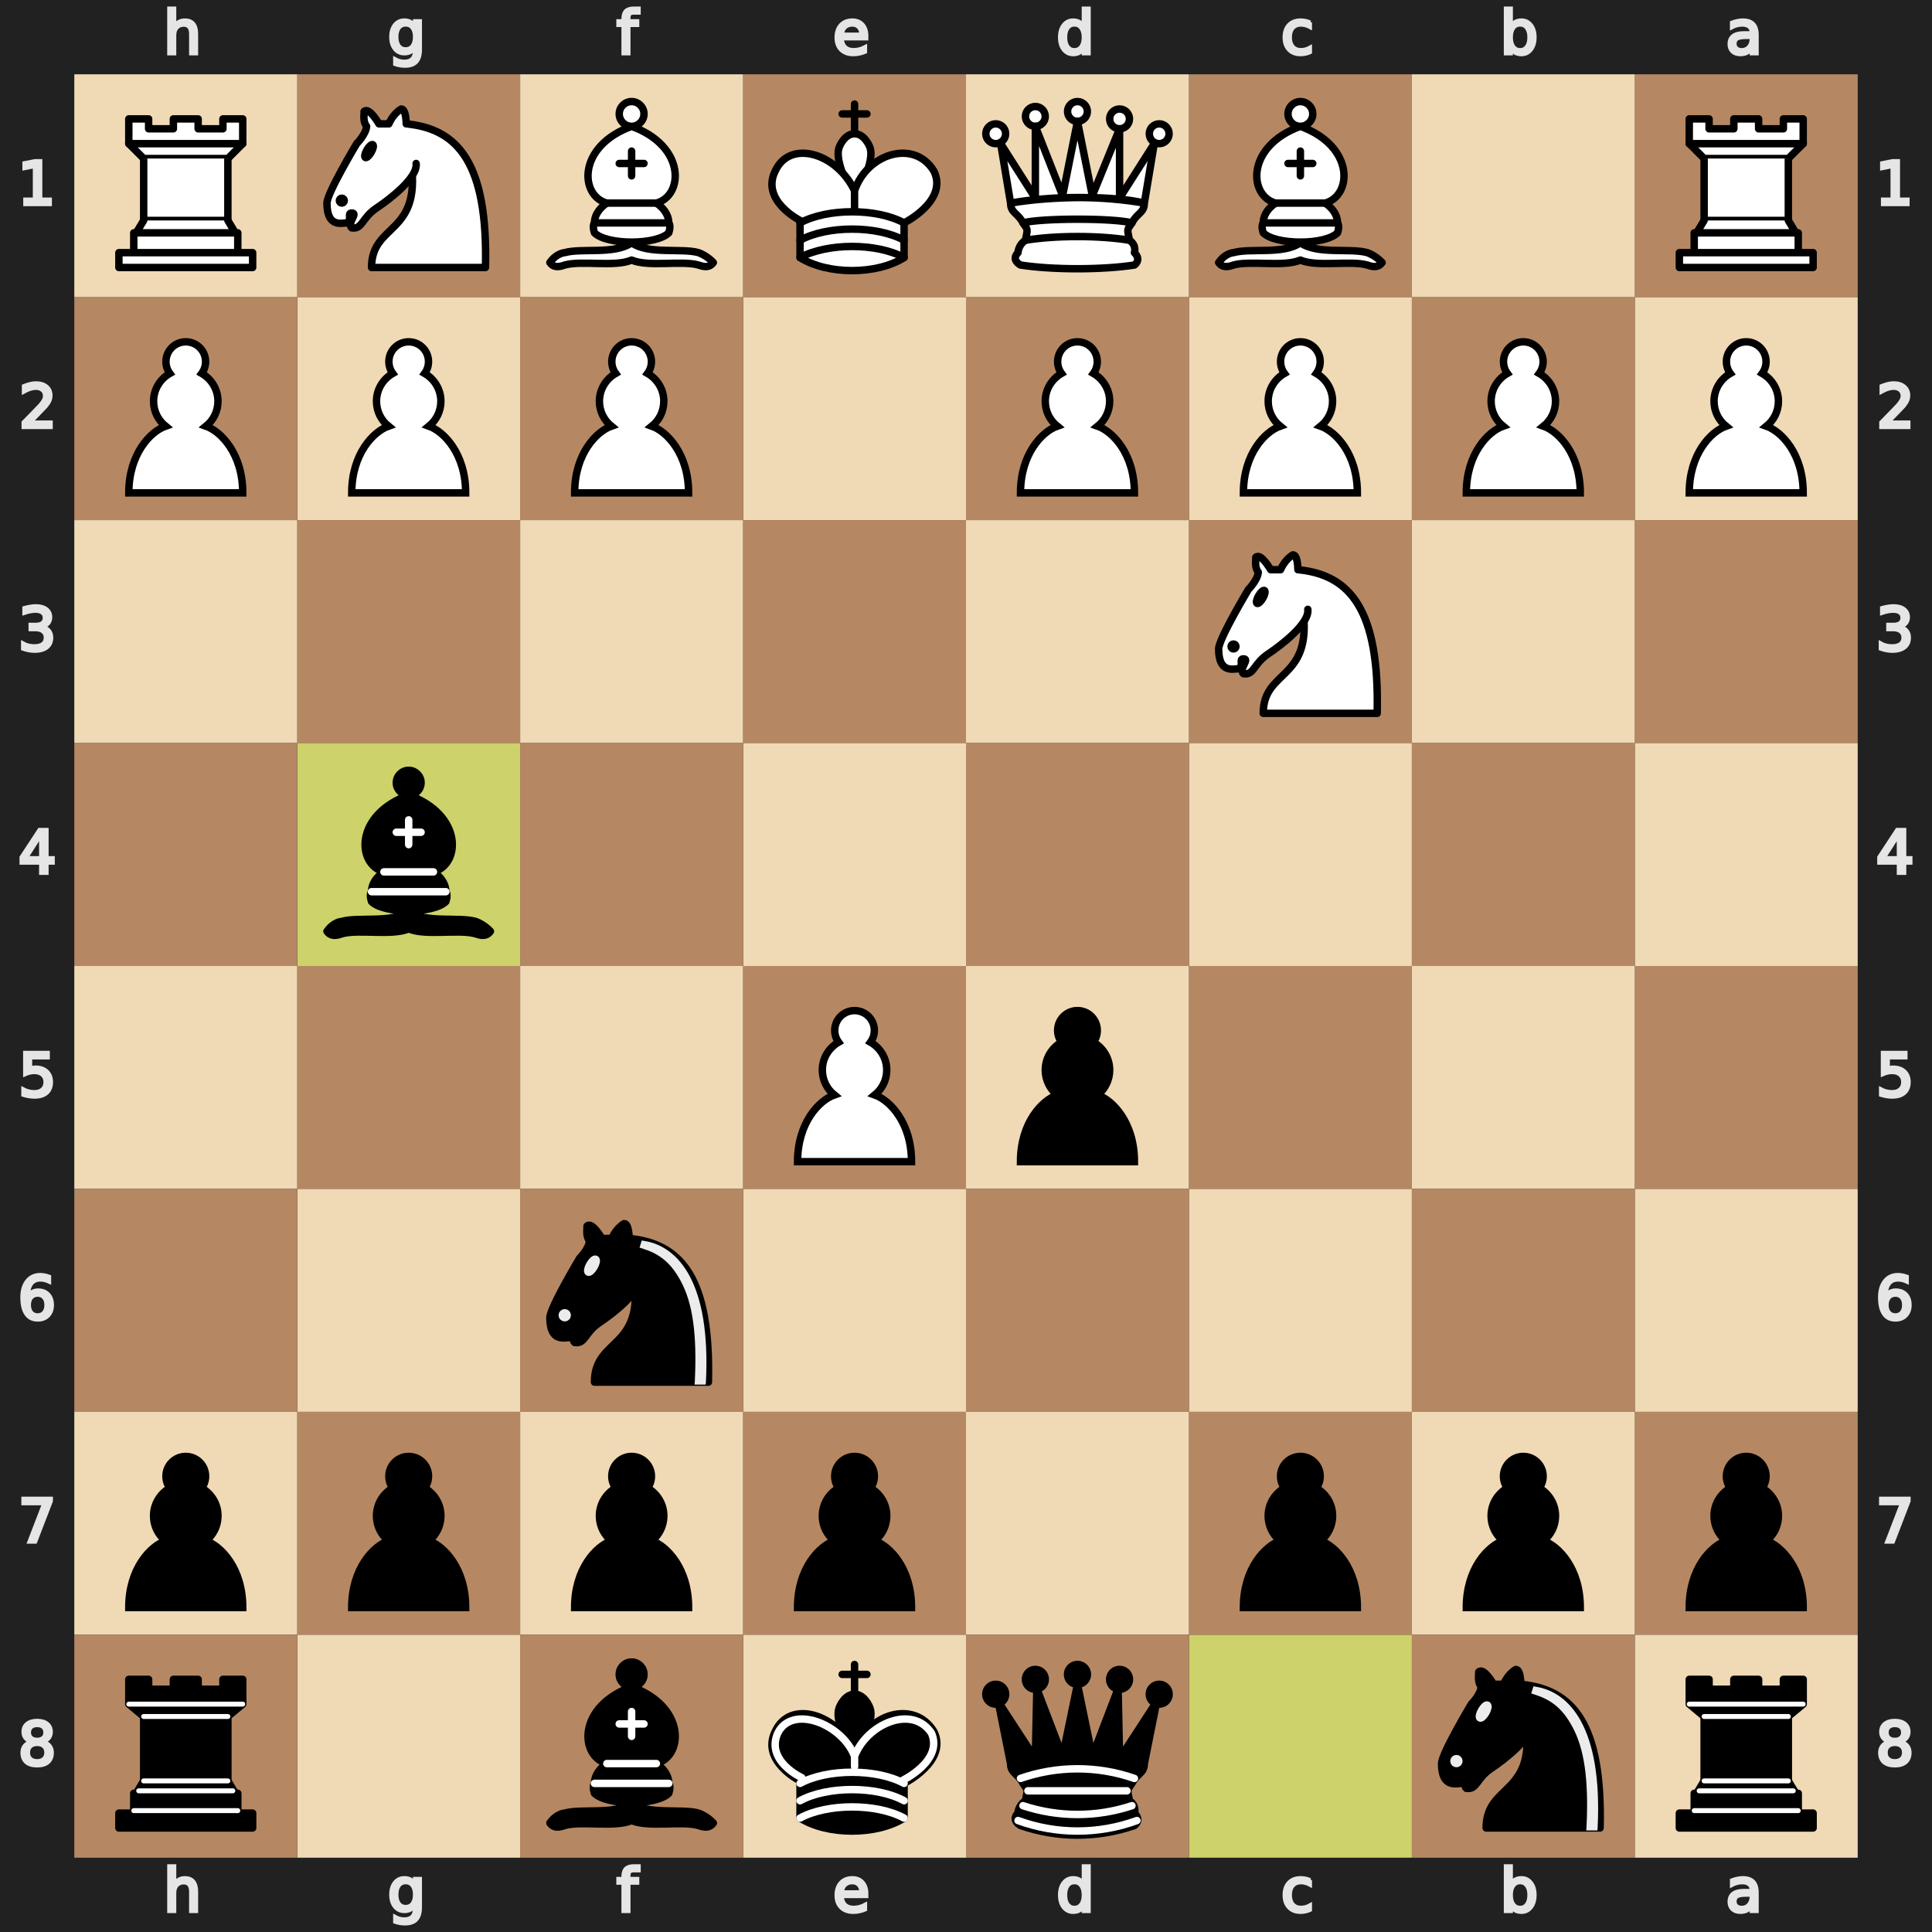
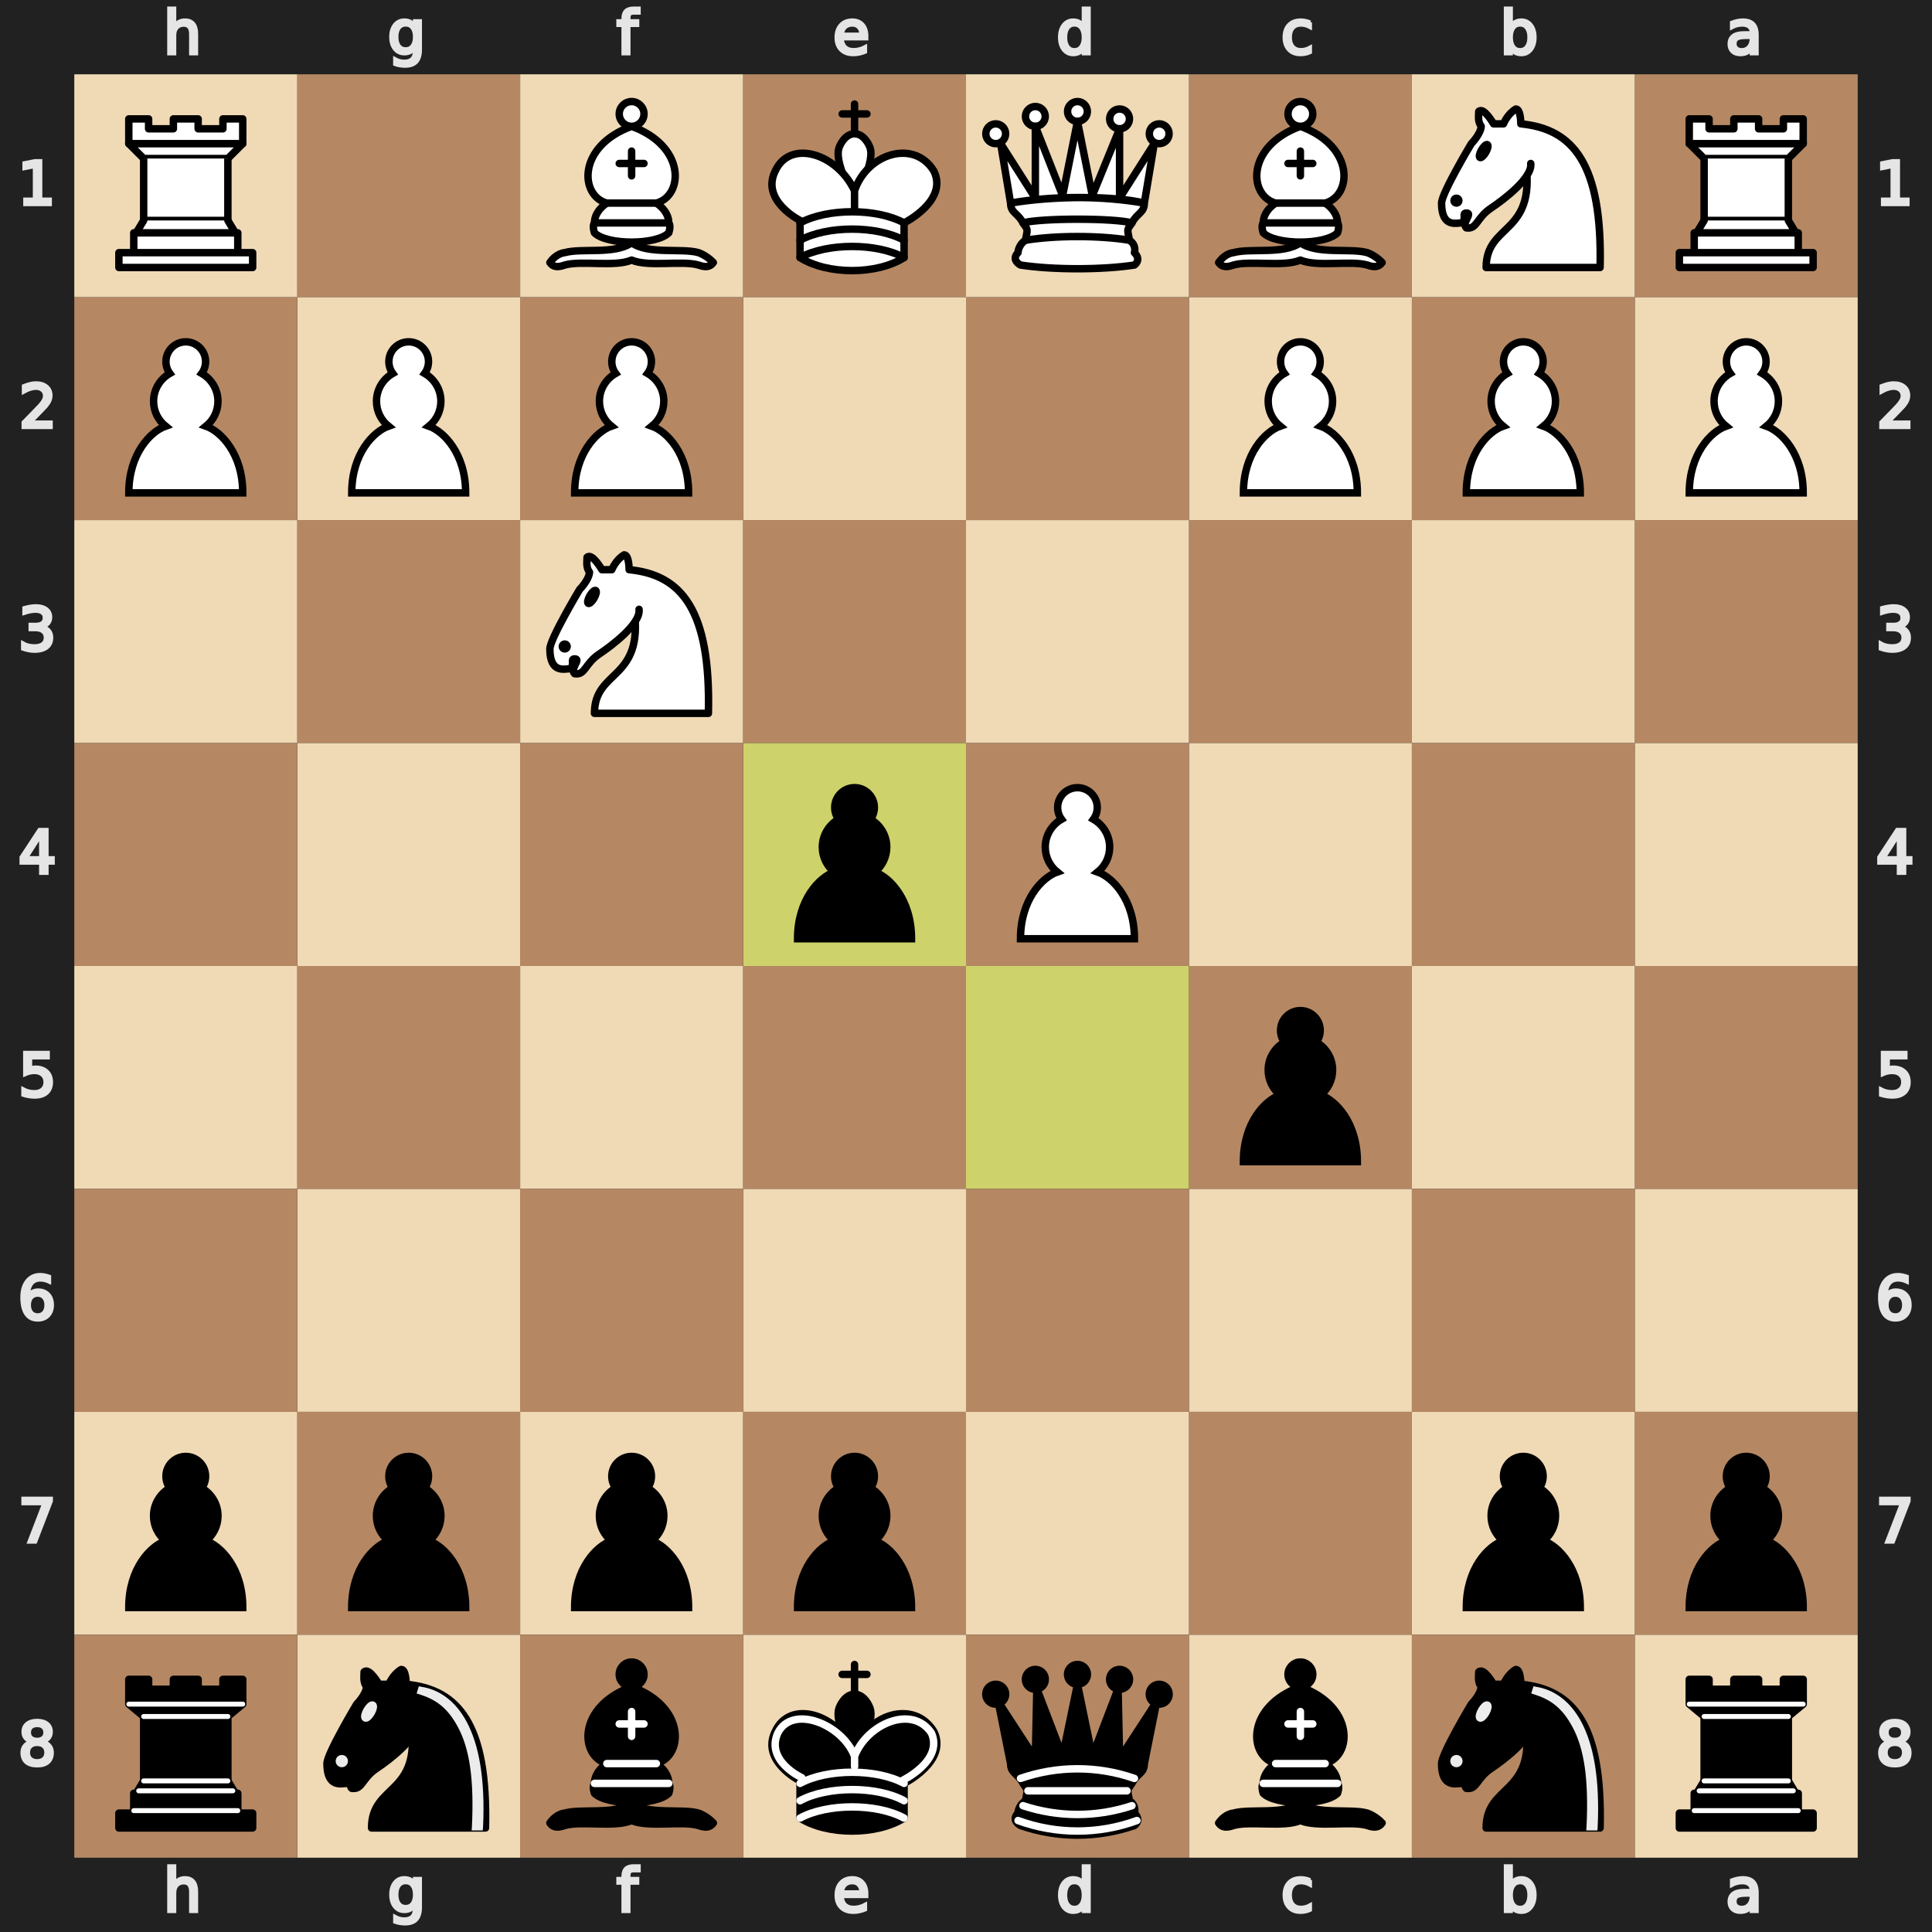
<svg xmlns="http://www.w3.org/2000/svg" xmlns:xlink="http://www.w3.org/1999/xlink" version="1.2" baseProfile="tiny" viewBox="0 0 390 390">
  <defs>
    <g id="white-pawn" class="white pawn">
      <path d="M22.5 9c-2.21 0-4 1.79-4 4 0 .89.29 1.71.78 2.38C17.33 16.5 16 18.59 16 21c0 2.03.94 3.84 2.41 5.03-3 1.06-7.41 5.55-7.41 13.47h23c0-7.92-4.41-12.41-7.41-13.47 1.47-1.19 2.41-3 2.41-5.03 0-2.41-1.33-4.5-3.28-5.62.49-.67.78-1.49.78-2.38 0-2.21-1.79-4-4-4z" fill="#fff" stroke="#000" stroke-width="1.5" stroke-linecap="round" />
    </g>
    <g id="white-knight" class="white knight" fill="none" fill-rule="evenodd" stroke="#000" stroke-width="1.5" stroke-linecap="round" stroke-linejoin="round">
      <path d="M 22,10 C 32.5,11 38.5,18 38,39 L 15,39 C 15,30 25,32.5 23,18" style="fill:#ffffff; stroke:#000000;" />
      <path d="M 24,18 C 24.38,20.91 18.45,25.37 16,27 C 13,29 13.18,31.34 11,31 C 9.958,30.06 12.41,27.96 11,28 C 10,28 11.19,29.23 10,30 C 9,30 5.997,31 6,26 C 6,24 12,14 12,14 C 12,14 13.89,12.1 14,10.5 C 13.27,9.506 13.5,8.5 13.5,7.5 C 14.5,6.5 16.5,10 16.5,10 L 18.5,10 C 18.5,10 19.28,8.008 21,7 C 22,7 22,10 22,10" style="fill:#ffffff; stroke:#000000;" />
      <path d="M 9.5 25.5 A 0.5 0.5 0 1 1 8.5,25.5 A 0.5 0.5 0 1 1 9.5 25.5 z" style="fill:#000000; stroke:#000000;" />
      <path d="M 15 15.5 A 0.5 1.5 0 1 1 14,15.5 A 0.5 1.5 0 1 1 15 15.5 z" transform="matrix(0.866,0.5,-0.5,0.866,9.693,-5.173)" style="fill:#000000; stroke:#000000;" />
    </g>
    <g id="white-bishop" class="white bishop" fill="none" fill-rule="evenodd" stroke="#000" stroke-width="1.5" stroke-linecap="round" stroke-linejoin="round">
      <g fill="#fff" stroke-linecap="butt">
        <path d="M9 36c3.39-.97 10.11.43 13.5-2 3.39 2.43 10.11 1.03 13.5 2 0 0 1.65.54 3 2-.68.97-1.65.99-3 .5-3.39-.97-10.11.46-13.5-1-3.39 1.46-10.11.03-13.5 1-1.354.49-2.323.47-3-.5 1.354-1.94 3-2 3-2zM15 32c2.5 2.5 12.5 2.5 15 0 .5-1.5 0-2 0-2 0-2.5-2.5-4-2.5-4 5.5-1.5 6-11.5-5-15.5-11 4-10.5 14-5 15.5 0 0-2.5 1.5-2.5 4 0 0-.5.5 0 2zM25 8a2.5 2.5 0 1 1-5 0 2.5 2.5 0 1 1 5 0z" />
      </g>
      <path d="M17.5 26h10M15 30h15m-7.5-14.5v5M20 18h5" stroke-linejoin="miter" />
    </g>
    <g id="white-rook" class="white rook" fill="#fff" fill-rule="evenodd" stroke="#000" stroke-width="1.5" stroke-linecap="round" stroke-linejoin="round">
      <path d="M9 39h27v-3H9v3zM12 36v-4h21v4H12zM11 14V9h4v2h5V9h5v2h5V9h4v5" stroke-linecap="butt" />
      <path d="M34 14l-3 3H14l-3-3" />
      <path d="M31 17v12.5H14V17" stroke-linecap="butt" stroke-linejoin="miter" />
      <path d="M31 29.5l1.5 2.5h-20l1.5-2.5" />
      <path d="M11 14h23" fill="none" stroke-linejoin="miter" />
    </g>
    <g id="white-queen" class="white queen" fill="#fff" fill-rule="evenodd" stroke="#000" stroke-width="1.5" stroke-linecap="round" stroke-linejoin="round">
      <path d="M8 12a2 2 0 1 1-4 0 2 2 0 1 1 4 0zM24.5 7.5a2 2 0 1 1-4 0 2 2 0 1 1 4 0zM41 12a2 2 0 1 1-4 0 2 2 0 1 1 4 0zM16 8.5a2 2 0 1 1-4 0 2 2 0 1 1 4 0zM33 9a2 2 0 1 1-4 0 2 2 0 1 1 4 0z" />
      <path d="M9 26c8.5-1.5 21-1.5 27 0l2-12-7 11V11l-5.5 13.5-3-15-3 15-5.5-14V25L7 14l2 12zM9 26c0 2 1.5 2 2.5 4 1 1.5 1 1 .5 3.5-1.5 1-1.5 2.5-1.5 2.5-1.5 1.5.5 2.5.5 2.5 6.5 1 16.5 1 23 0 0 0 1.5-1 0-2.5 0 0 .5-1.5-1-2.5-.5-2.5-.5-2 .5-3.5 1-2 2.5-2 2.5-4-8.5-1.5-18.5-1.5-27 0z" stroke-linecap="butt" />
      <path d="M11.5 30c3.5-1 18.5-1 22 0M12 33.5c6-1 15-1 21 0" fill="none" />
    </g>
    <g id="white-king" class="white king" fill="none" fill-rule="evenodd" stroke="#000" stroke-width="1.5" stroke-linecap="round" stroke-linejoin="round">
      <path d="M22.5 11.63V6M20 8h5" stroke-linejoin="miter" />
      <path d="M22.5 25s4.5-7.5 3-10.5c0 0-1-2.5-3-2.5s-3 2.5-3 2.5c-1.5 3 3 10.5 3 10.5" fill="#fff" stroke-linecap="butt" stroke-linejoin="miter" />
      <path d="M11.5 37c5.5 3.5 15.5 3.5 21 0v-7s9-4.5 6-10.5c-4-6.5-13.5-3.5-16 4V27v-3.5c-3.5-7.5-13-10.5-16-4-3 6 5 10 5 10V37z" fill="#fff" />
      <path d="M11.5 30c5.5-3 15.5-3 21 0m-21 3.5c5.5-3 15.5-3 21 0m-21 3.5c5.5-3 15.5-3 21 0" />
    </g>
    <g id="black-pawn" class="black pawn">
      <path d="M22.5 9c-2.21 0-4 1.79-4 4 0 .89.29 1.71.78 2.38C17.33 16.5 16 18.59 16 21c0 2.03.94 3.84 2.41 5.03-3 1.06-7.41 5.55-7.41 13.47h23c0-7.92-4.41-12.41-7.41-13.47 1.47-1.19 2.41-3 2.41-5.03 0-2.41-1.33-4.5-3.28-5.62.49-.67.78-1.49.78-2.38 0-2.21-1.79-4-4-4z" fill="#000" stroke="#000" stroke-width="1.5" stroke-linecap="round" />
    </g>
    <g id="black-knight" class="black knight" fill="none" fill-rule="evenodd" stroke="#000" stroke-width="1.5" stroke-linecap="round" stroke-linejoin="round">
      <path d="M 22,10 C 32.5,11 38.5,18 38,39 L 15,39 C 15,30 25,32.5 23,18" style="fill:#000000; stroke:#000000;" />
      <path d="M 24,18 C 24.38,20.91 18.45,25.37 16,27 C 13,29 13.18,31.34 11,31 C 9.958,30.06 12.41,27.96 11,28 C 10,28 11.19,29.23 10,30 C 9,30 5.997,31 6,26 C 6,24 12,14 12,14 C 12,14 13.89,12.1 14,10.5 C 13.27,9.506 13.5,8.5 13.5,7.5 C 14.5,6.5 16.5,10 16.5,10 L 18.5,10 C 18.5,10 19.28,8.008 21,7 C 22,7 22,10 22,10" style="fill:#000000; stroke:#000000;" />
      <path d="M 9.5 25.5 A 0.5 0.5 0 1 1 8.5,25.5 A 0.5 0.5 0 1 1 9.5 25.5 z" style="fill:#ececec; stroke:#ececec;" />
      <path d="M 15 15.5 A 0.5 1.5 0 1 1 14,15.5 A 0.5 1.5 0 1 1 15 15.5 z" transform="matrix(0.866,0.5,-0.5,0.866,9.693,-5.173)" style="fill:#ececec; stroke:#ececec;" />
      <path d="M 24.55,10.4 L 24.1,11.85 L 24.6,12 C 27.75,13 30.25,14.49 32.5,18.75 C 34.75,23.01 35.75,29.06 35.25,39 L 35.2,39.5 L 37.45,39.5 L 37.5,39 C 38,28.94 36.62,22.15 34.25,17.66 C 31.88,13.17 28.46,11.02 25.06,10.5 L 24.55,10.4 z " style="fill:#ececec; stroke:none;" />
    </g>
    <g id="black-bishop" class="black bishop" fill="none" fill-rule="evenodd" stroke="#000" stroke-width="1.5" stroke-linecap="round" stroke-linejoin="round">
      <path d="M9 36c3.39-.97 10.11.43 13.5-2 3.39 2.43 10.11 1.03 13.5 2 0 0 1.65.54 3 2-.68.97-1.65.99-3 .5-3.39-.97-10.11.46-13.5-1-3.39 1.46-10.11.03-13.5 1-1.354.49-2.323.47-3-.5 1.354-1.94 3-2 3-2zm6-4c2.5 2.5 12.5 2.5 15 0 .5-1.5 0-2 0-2 0-2.5-2.5-4-2.5-4 5.5-1.5 6-11.5-5-15.5-11 4-10.5 14-5 15.5 0 0-2.5 1.5-2.5 4 0 0-.5.5 0 2zM25 8a2.5 2.5 0 1 1-5 0 2.5 2.5 0 1 1 5 0z" fill="#000" stroke-linecap="butt" />
      <path d="M17.5 26h10M15 30h15m-7.5-14.5v5M20 18h5" stroke="#fff" stroke-linejoin="miter" />
    </g>
    <g id="black-rook" class="black rook" fill="#000" fill-rule="evenodd" stroke="#000" stroke-width="1.5" stroke-linecap="round" stroke-linejoin="round">
      <path d="M9 39h27v-3H9v3zM12.5 32l1.5-2.5h17l1.5 2.5h-20zM12 36v-4h21v4H12z" stroke-linecap="butt" />
      <path d="M14 29.5v-13h17v13H14z" stroke-linecap="butt" stroke-linejoin="miter" />
      <path d="M14 16.5L11 14h23l-3 2.5H14zM11 14V9h4v2h5V9h5v2h5V9h4v5H11z" stroke-linecap="butt" />
      <path d="M12 35.5h21M13 31.5h19M14 29.5h17M14 16.5h17M11 14h23" fill="none" stroke="#fff" stroke-width="1" stroke-linejoin="miter" />
    </g>
    <g id="black-queen" class="black queen" fill="#000" fill-rule="evenodd" stroke="#000" stroke-width="1.5" stroke-linecap="round" stroke-linejoin="round">
      <g fill="#000" stroke="none">
        <circle cx="6" cy="12" r="2.75" />
        <circle cx="14" cy="9" r="2.75" />
        <circle cx="22.5" cy="8" r="2.75" />
        <circle cx="31" cy="9" r="2.75" />
        <circle cx="39" cy="12" r="2.75" />
      </g>
      <path d="M9 26c8.5-1.5 21-1.5 27 0l2.5-12.5L31 25l-.3-14.1-5.2 13.6-3-14.5-3 14.5-5.2-13.6L14 25 6.5 13.5 9 26zM9 26c0 2 1.5 2 2.5 4 1 1.5 1 1 .5 3.5-1.5 1-1.5 2.5-1.5 2.5-1.5 1.5.5 2.5.5 2.5 6.5 1 16.5 1 23 0 0 0 1.5-1 0-2.5 0 0 .5-1.5-1-2.5-.5-2.5-.5-2 .5-3.5 1-2 2.5-2 2.5-4-8.5-1.5-18.5-1.5-27 0z" stroke-linecap="butt" />
      <path d="M11 38.5a35 35 1 0 0 23 0" fill="none" stroke-linecap="butt" />
      <path d="M11 29a35 35 1 0 1 23 0M12.5 31.5h20M11.5 34.5a35 35 1 0 0 22 0M10.5 37.5a35 35 1 0 0 24 0" fill="none" stroke="#fff" />
    </g>
    <g id="black-king" class="black king" fill="none" fill-rule="evenodd" stroke="#000" stroke-width="1.5" stroke-linecap="round" stroke-linejoin="round">
      <path d="M22.5 11.63V6" stroke-linejoin="miter" />
      <path d="M22.5 25s4.5-7.5 3-10.5c0 0-1-2.5-3-2.5s-3 2.5-3 2.5c-1.5 3 3 10.5 3 10.5" fill="#000" stroke-linecap="butt" stroke-linejoin="miter" />
      <path d="M11.5 37c5.5 3.5 15.5 3.5 21 0v-7s9-4.5 6-10.5c-4-6.5-13.5-3.5-16 4V27v-3.5c-3.5-7.5-13-10.5-16-4-3 6 5 10 5 10V37z" fill="#000" />
      <path d="M20 8h5" stroke-linejoin="miter" />
      <path d="M32 29.5s8.5-4 6.03-9.65C34.15 14 25 18 22.5 24.5l.01 2.1-.01-2.1C20 18 9.906 14 6.997 19.85c-2.497 5.65 4.853 9 4.853 9M11.5 30c5.5-3 15.5-3 21 0m-21 3.5c5.5-3 15.5-3 21 0m-21 3.5c5.5-3 15.5-3 21 0" stroke="#fff" />
    </g>
  </defs>
  <rect x="0" y="0" width="390" height="390" fill="#212121" />
  <g transform="translate(335, 0) scale(0.75, 0.75)" fill="#e5e5e5" stroke="#e5e5e5">
    <path d="M23.328 10.016q-1.742 0-2.414.398-.672.398-.672 1.36 0 .765.5 1.218.508.445 1.375.445 1.196 0 1.914-.843.727-.852.727-2.258v-.32zm2.867-.594v4.992h-1.437v-1.328q-.492.797-1.227 1.18-.734.375-1.797.375-1.343 0-2.14-.75-.79-.758-.79-2.024 0-1.476.985-2.226.992-.75 2.953-.75h2.016V8.75q0-.992-.656-1.531-.649-.547-1.829-.547-.75 0-1.46.18-.711.18-1.368.539V6.062q.79-.304 1.532-.453.742-.156 1.445-.156 1.898 0 2.836.984.937.985.937 2.985z" />
  </g>
  <g transform="translate(335, 375) scale(0.75, 0.75)" fill="#e5e5e5" stroke="#e5e5e5">
    <path d="M23.328 10.016q-1.742 0-2.414.398-.672.398-.672 1.36 0 .765.5 1.218.508.445 1.375.445 1.196 0 1.914-.843.727-.852.727-2.258v-.32zm2.867-.594v4.992h-1.437v-1.328q-.492.797-1.227 1.18-.734.375-1.797.375-1.343 0-2.14-.75-.79-.758-.79-2.024 0-1.476.985-2.226.992-.75 2.953-.75h2.016V8.75q0-.992-.656-1.531-.649-.547-1.829-.547-.75 0-1.46.18-.711.18-1.368.539V6.062q.79-.304 1.532-.453.742-.156 1.445-.156 1.898 0 2.836.984.937.985.937 2.985z" />
  </g>
  <g transform="translate(290, 0) scale(0.75, 0.75)" fill="#e5e5e5" stroke="#e5e5e5">
    <path d="M24.922 10.047q0-1.586-.656-2.485-.649-.906-1.79-.906-1.14 0-1.796.906-.649.899-.649 2.485 0 1.586.649 2.492.656.898 1.797.898 1.14 0 1.789-.898.656-.906.656-2.492zm-4.89-3.055q.452-.781 1.14-1.156.695-.383 1.656-.383 1.594 0 2.586 1.266 1 1.265 1 3.328 0 2.062-1 3.328-.992 1.266-2.586 1.266-.96 0-1.656-.375-.688-.383-1.14-1.164v1.312h-1.446V2.258h1.445z" />
  </g>
  <g transform="translate(290, 375) scale(0.75, 0.75)" fill="#e5e5e5" stroke="#e5e5e5">
    <path d="M24.922 10.047q0-1.586-.656-2.485-.649-.906-1.79-.906-1.14 0-1.796.906-.649.899-.649 2.485 0 1.586.649 2.492.656.898 1.797.898 1.14 0 1.789-.898.656-.906.656-2.492zm-4.89-3.055q.452-.781 1.14-1.156.695-.383 1.656-.383 1.594 0 2.586 1.266 1 1.265 1 3.328 0 2.062-1 3.328-.992 1.266-2.586 1.266-.96 0-1.656-.375-.688-.383-1.14-1.164v1.312h-1.446V2.258h1.445z" />
  </g>
  <g transform="translate(245, 0) scale(0.75, 0.75)" fill="#e5e5e5" stroke="#e5e5e5">
    <path d="M25.96 6v1.344q-.608-.336-1.226-.5-.609-.172-1.234-.172-1.398 0-2.172.89-.773.883-.773 2.485 0 1.601.773 2.492.774.883 2.172.883.625 0 1.234-.164.618-.172 1.227-.508v1.328q-.602.281-1.25.422-.64.14-1.367.14-1.977 0-3.14-1.242-1.165-1.242-1.165-3.351 0-2.14 1.172-3.367 1.18-1.227 3.227-1.227.664 0 1.296.14.633.134 1.227.407z" />
  </g>
  <g transform="translate(245, 375) scale(0.75, 0.75)" fill="#e5e5e5" stroke="#e5e5e5">
    <path d="M25.96 6v1.344q-.608-.336-1.226-.5-.609-.172-1.234-.172-1.398 0-2.172.89-.773.883-.773 2.485 0 1.601.773 2.492.774.883 2.172.883.625 0 1.234-.164.618-.172 1.227-.508v1.328q-.602.281-1.25.422-.64.14-1.367.14-1.977 0-3.14-1.242-1.165-1.242-1.165-3.351 0-2.14 1.172-3.367 1.18-1.227 3.227-1.227.664 0 1.296.14.633.134 1.227.407z" />
  </g>
  <g transform="translate(200, 0) scale(0.75, 0.75)" fill="#e5e5e5" stroke="#e5e5e5">
    <path d="M24.973 6.992V2.258h1.437v12.156h-1.437v-1.312q-.453.78-1.149 1.164-.687.375-1.656.375-1.586 0-2.586-1.266-.992-1.266-.992-3.328 0-2.063.992-3.328 1-1.266 2.586-1.266.969 0 1.656.383.696.375 1.149 1.156zm-4.899 3.055q0 1.586.649 2.492.656.898 1.797.898 1.14 0 1.796-.898.657-.906.657-2.492 0-1.586-.657-2.485-.656-.906-1.796-.906-1.141 0-1.797.906-.649.899-.649 2.485z" />
  </g>
  <g transform="translate(200, 375) scale(0.75, 0.75)" fill="#e5e5e5" stroke="#e5e5e5">
    <path d="M24.973 6.992V2.258h1.437v12.156h-1.437v-1.312q-.453.78-1.149 1.164-.687.375-1.656.375-1.586 0-2.586-1.266-.992-1.266-.992-3.328 0-2.063.992-3.328 1-1.266 2.586-1.266.969 0 1.656.383.696.375 1.149 1.156zm-4.899 3.055q0 1.586.649 2.492.656.898 1.797.898 1.14 0 1.796-.898.657-.906.657-2.492 0-1.586-.657-2.485-.656-.906-1.796-.906-1.141 0-1.797.906-.649.899-.649 2.485z" />
  </g>
  <g transform="translate(155, 0) scale(0.75, 0.75)" fill="#e5e5e5" stroke="#e5e5e5">
    <path d="M26.555 9.68v.703h-6.61q.094 1.484.89 2.265.806.774 2.235.774.828 0 1.602-.203.781-.203 1.547-.61v1.36q-.774.328-1.586.5-.813.172-1.649.172-2.093 0-3.32-1.22-1.219-1.218-1.219-3.296 0-2.148 1.157-3.406 1.164-1.266 3.132-1.266 1.766 0 2.79 1.14 1.03 1.134 1.03 3.087zm-1.438-.422q-.015-1.18-.664-1.883-.64-.703-1.703-.703-1.203 0-1.93.68-.718.68-.828 1.914z" />
  </g>
  <g transform="translate(155, 375) scale(0.75, 0.75)" fill="#e5e5e5" stroke="#e5e5e5">
    <path d="M26.555 9.68v.703h-6.61q.094 1.484.89 2.265.806.774 2.235.774.828 0 1.602-.203.781-.203 1.547-.61v1.36q-.774.328-1.586.5-.813.172-1.649.172-2.093 0-3.32-1.22-1.219-1.218-1.219-3.296 0-2.148 1.157-3.406 1.164-1.266 3.132-1.266 1.766 0 2.79 1.14 1.03 1.134 1.03 3.087zm-1.438-.422q-.015-1.18-.664-1.883-.64-.703-1.703-.703-1.203 0-1.93.68-.718.68-.828 1.914z" />
  </g>
  <g transform="translate(110, 0) scale(0.75, 0.75)" fill="#e5e5e5" stroke="#e5e5e5">
    <path d="M25.285 2.258v1.195H23.91q-.773 0-1.078.313-.297.312-.297 1.125v.773h2.367v1.117h-2.367v7.633H21.09V6.781h-1.375V5.664h1.375v-.61q0-1.46.68-2.124.68-.672 2.156-.672z" />
  </g>
  <g transform="translate(110, 375) scale(0.75, 0.75)" fill="#e5e5e5" stroke="#e5e5e5">
    <path d="M25.285 2.258v1.195H23.91q-.773 0-1.078.313-.297.312-.297 1.125v.773h2.367v1.117h-2.367v7.633H21.09V6.781h-1.375V5.664h1.375v-.61q0-1.46.68-2.124.68-.672 2.156-.672z" />
  </g>
  <g transform="translate(65, 0) scale(0.75, 0.75)" fill="#e5e5e5" stroke="#e5e5e5">
    <path d="M24.973 9.937q0-1.562-.649-2.421-.64-.86-1.804-.86-1.157 0-1.805.86-.64.859-.64 2.421 0 1.555.64 2.415.648.859 1.805.859 1.164 0 1.804-.86.649-.859.649-2.414zm1.437 3.391q0 2.234-.992 3.32-.992 1.094-3.04 1.094-.757 0-1.429-.117-.672-.11-1.304-.344v-1.398q.632.344 1.25.508.617.164 1.257.164 1.414 0 2.118-.743.703-.734.703-2.226v-.711q-.446.773-1.141 1.156-.695.383-1.664.383-1.61 0-2.594-1.227-.984-1.226-.984-3.25 0-2.03.984-3.257.985-1.227 2.594-1.227.969 0 1.664.383t1.14 1.156V5.664h1.438z" />
  </g>
  <g transform="translate(65, 375) scale(0.75, 0.75)" fill="#e5e5e5" stroke="#e5e5e5">
    <path d="M24.973 9.937q0-1.562-.649-2.421-.64-.86-1.804-.86-1.157 0-1.805.86-.64.859-.64 2.421 0 1.555.64 2.415.648.859 1.805.859 1.164 0 1.804-.86.649-.859.649-2.414zm1.437 3.391q0 2.234-.992 3.32-.992 1.094-3.04 1.094-.757 0-1.429-.117-.672-.11-1.304-.344v-1.398q.632.344 1.25.508.617.164 1.257.164 1.414 0 2.118-.743.703-.734.703-2.226v-.711q-.446.773-1.141 1.156-.695.383-1.664.383-1.61 0-2.594-1.227-.984-1.226-.984-3.25 0-2.03.984-3.257.985-1.227 2.594-1.227.969 0 1.664.383t1.14 1.156V5.664h1.438z" />
  </g>
  <g transform="translate(20, 0) scale(0.75, 0.75)" fill="#e5e5e5" stroke="#e5e5e5">
    <path d="M26.164 9.133v5.281h-1.437V9.18q0-1.243-.485-1.86-.484-.617-1.453-.617-1.164 0-1.836.742-.672.742-.672 2.024v4.945h-1.445V2.258h1.445v4.765q.516-.789 1.211-1.18.703-.39 1.617-.39 1.508 0 2.282.938.773.93.773 2.742z" />
  </g>
  <g transform="translate(20, 375) scale(0.75, 0.75)" fill="#e5e5e5" stroke="#e5e5e5">
    <path d="M26.164 9.133v5.281h-1.437V9.18q0-1.243-.485-1.86-.484-.617-1.453-.617-1.164 0-1.836.742-.672.742-.672 2.024v4.945h-1.445V2.258h1.445v4.765q.516-.789 1.211-1.18.703-.39 1.617-.39 1.508 0 2.282.938.773.93.773 2.742z" />
  </g>
  <g transform="translate(0, 20) scale(0.75, 0.75)" fill="#e5e5e5" stroke="#e5e5e5">
    <path d="M6.754 26.996h2.578v-8.898l-2.805.562v-1.437l2.79-.563h1.578v10.336h2.578v1.328h-6.72z" />
  </g>
  <g transform="translate(375, 20) scale(0.75, 0.75)" fill="#e5e5e5" stroke="#e5e5e5">
    <path d="M6.754 26.996h2.578v-8.898l-2.805.562v-1.437l2.79-.563h1.578v10.336h2.578v1.328h-6.72z" />
  </g>
  <g transform="translate(0, 65) scale(0.75, 0.75)" fill="#e5e5e5" stroke="#e5e5e5">
    <path d="M8.195 26.996h5.508v1.328H6.297v-1.328q.898-.93 2.445-2.492 1.555-1.57 1.953-2.024.758-.851 1.055-1.437.305-.594.305-1.164 0-.93-.657-1.516-.648-.586-1.695-.586-.742 0-1.57.258-.82.258-1.758.781v-1.593q.953-.383 1.781-.578.828-.196 1.516-.196 1.812 0 2.89.906 1.079.907 1.079 2.422 0 .72-.274 1.368-.265.64-.976 1.515-.196.227-1.243 1.313-1.046 1.078-2.953 3.023z" />
  </g>
  <g transform="translate(375, 65) scale(0.75, 0.75)" fill="#e5e5e5" stroke="#e5e5e5">
    <path d="M8.195 26.996h5.508v1.328H6.297v-1.328q.898-.93 2.445-2.492 1.555-1.57 1.953-2.024.758-.851 1.055-1.437.305-.594.305-1.164 0-.93-.657-1.516-.648-.586-1.695-.586-.742 0-1.57.258-.82.258-1.758.781v-1.593q.953-.383 1.781-.578.828-.196 1.516-.196 1.812 0 2.89.906 1.079.907 1.079 2.422 0 .72-.274 1.368-.265.64-.976 1.515-.196.227-1.243 1.313-1.046 1.078-2.953 3.023z" />
  </g>
  <g transform="translate(0, 110) scale(0.75, 0.75)" fill="#e5e5e5" stroke="#e5e5e5">
    <path d="M11.434 22.035q1.132.242 1.765 1.008.64.766.64 1.89 0 1.727-1.187 2.672-1.187.946-3.375.946-.734 0-1.515-.149-.774-.14-1.602-.43V26.45q.656.383 1.438.578.78.196 1.632.196 1.485 0 2.258-.586.782-.586.782-1.703 0-1.032-.727-1.61-.719-.586-2.008-.586h-1.36v-1.297h1.423q1.164 0 1.78-.46.618-.47.618-1.344 0-.899-.64-1.375-.633-.485-1.82-.485-.65 0-1.391.141-.743.14-1.633.437V16.95q.898-.25 1.68-.375.788-.125 1.484-.125 1.797 0 2.844.82 1.046.813 1.046 2.204 0 .968-.554 1.64-.555.664-1.578.922z" />
  </g>
  <g transform="translate(375, 110) scale(0.75, 0.75)" fill="#e5e5e5" stroke="#e5e5e5">
    <path d="M11.434 22.035q1.132.242 1.765 1.008.64.766.64 1.89 0 1.727-1.187 2.672-1.187.946-3.375.946-.734 0-1.515-.149-.774-.14-1.602-.43V26.45q.656.383 1.438.578.78.196 1.632.196 1.485 0 2.258-.586.782-.586.782-1.703 0-1.032-.727-1.61-.719-.586-2.008-.586h-1.36v-1.297h1.423q1.164 0 1.78-.46.618-.47.618-1.344 0-.899-.64-1.375-.633-.485-1.82-.485-.65 0-1.391.141-.743.14-1.633.437V16.95q.898-.25 1.68-.375.788-.125 1.484-.125 1.797 0 2.844.82 1.046.813 1.046 2.204 0 .968-.554 1.64-.555.664-1.578.922z" />
  </g>
  <g transform="translate(0, 155) scale(0.75, 0.75)" fill="#e5e5e5" stroke="#e5e5e5">
    <path d="M11.016 18.035L7.03 24.262h3.985zm-.414-1.375h1.984v7.602h1.664v1.312h-1.664v2.75h-1.57v-2.75H5.75v-1.523z" />
  </g>
  <g transform="translate(375, 155) scale(0.75, 0.75)" fill="#e5e5e5" stroke="#e5e5e5">
    <path d="M11.016 18.035L7.03 24.262h3.985zm-.414-1.375h1.984v7.602h1.664v1.312h-1.664v2.75h-1.57v-2.75H5.75v-1.523z" />
  </g>
  <g transform="translate(0, 200) scale(0.75, 0.75)" fill="#e5e5e5" stroke="#e5e5e5">
    <path d="M6.719 16.66h6.195v1.328h-4.75v2.86q.344-.118.688-.172.343-.063.687-.063 1.953 0 3.094 1.07 1.14 1.07 1.14 2.899 0 1.883-1.171 2.93-1.172 1.039-3.305 1.039-.735 0-1.5-.125-.758-.125-1.57-.375v-1.586q.703.383 1.453.57.75.188 1.586.188 1.351 0 2.14-.711.79-.711.79-1.93 0-1.219-.79-1.93-.789-.71-2.14-.71-.633 0-1.266.14-.625.14-1.281.438z" />
  </g>
  <g transform="translate(375, 200) scale(0.75, 0.75)" fill="#e5e5e5" stroke="#e5e5e5">
    <path d="M6.719 16.66h6.195v1.328h-4.75v2.86q.344-.118.688-.172.343-.063.687-.063 1.953 0 3.094 1.07 1.14 1.07 1.14 2.899 0 1.883-1.171 2.93-1.172 1.039-3.305 1.039-.735 0-1.5-.125-.758-.125-1.57-.375v-1.586q.703.383 1.453.57.75.188 1.586.188 1.351 0 2.14-.711.79-.711.79-1.93 0-1.219-.79-1.93-.789-.71-2.14-.71-.633 0-1.266.14-.625.14-1.281.438z" />
  </g>
  <g transform="translate(0, 245) scale(0.75, 0.75)" fill="#e5e5e5" stroke="#e5e5e5">
    <path d="M10.137 21.863q-1.063 0-1.688.727-.617.726-.617 1.992 0 1.258.617 1.992.625.727 1.688.727 1.062 0 1.68-.727.624-.734.624-1.992 0-1.266-.625-1.992-.617-.727-1.68-.727zm3.133-4.945v1.437q-.594-.28-1.204-.43-.601-.148-1.195-.148-1.562 0-2.39 1.055-.82 1.055-.938 3.188.46-.68 1.156-1.04.696-.367 1.531-.367 1.758 0 2.774 1.07 1.023 1.063 1.023 2.899 0 1.797-1.062 2.883-1.063 1.086-2.828 1.086-2.024 0-3.094-1.547-1.07-1.555-1.07-4.5 0-2.766 1.312-4.406 1.313-1.649 3.524-1.649.593 0 1.195.117.61.118 1.266.352z" />
  </g>
  <g transform="translate(375, 245) scale(0.75, 0.75)" fill="#e5e5e5" stroke="#e5e5e5">
    <path d="M10.137 21.863q-1.063 0-1.688.727-.617.726-.617 1.992 0 1.258.617 1.992.625.727 1.688.727 1.062 0 1.68-.727.624-.734.624-1.992 0-1.266-.625-1.992-.617-.727-1.68-.727zm3.133-4.945v1.437q-.594-.28-1.204-.43-.601-.148-1.195-.148-1.562 0-2.39 1.055-.82 1.055-.938 3.188.46-.68 1.156-1.04.696-.367 1.531-.367 1.758 0 2.774 1.07 1.023 1.063 1.023 2.899 0 1.797-1.062 2.883-1.063 1.086-2.828 1.086-2.024 0-3.094-1.547-1.07-1.555-1.07-4.5 0-2.766 1.312-4.406 1.313-1.649 3.524-1.649.593 0 1.195.117.61.118 1.266.352z" />
  </g>
  <g transform="translate(0, 290) scale(0.75, 0.75)" fill="#e5e5e5" stroke="#e5e5e5">
    <path d="M6.25 16.66h7.5v.672L9.516 28.324H7.867l3.985-10.336H6.25z" />
  </g>
  <g transform="translate(375, 290) scale(0.75, 0.75)" fill="#e5e5e5" stroke="#e5e5e5">
    <path d="M6.25 16.66h7.5v.672L9.516 28.324H7.867l3.985-10.336H6.25z" />
  </g>
  <g transform="translate(0, 335) scale(0.75, 0.75)" fill="#e5e5e5" stroke="#e5e5e5">
    <path d="M10 22.785q-1.125 0-1.773.602-.641.601-.641 1.656t.64 1.656q.649.602 1.774.602t1.773-.602q.649-.61.649-1.656 0-1.055-.649-1.656-.64-.602-1.773-.602zm-1.578-.672q-1.016-.25-1.586-.945-.563-.695-.563-1.695 0-1.399.993-2.211 1-.813 2.734-.813 1.742 0 2.734.813.993.812.993 2.21 0 1-.57 1.696-.563.695-1.571.945 1.14.266 1.773 1.04.641.773.641 1.89 0 1.695-1.04 2.602-1.03.906-2.96.906t-2.969-.906Q6 26.738 6 25.043q0-1.117.64-1.89.641-.774 1.782-1.04zm-.578-2.492q0 .906.562 1.414.57.508 1.594.508 1.016 0 1.586-.508.578-.508.578-1.414 0-.906-.578-1.414-.57-.508-1.586-.508-1.023 0-1.594.508-.562.508-.562 1.414z" />
  </g>
  <g transform="translate(375, 335) scale(0.75, 0.75)" fill="#e5e5e5" stroke="#e5e5e5">
    <path d="M10 22.785q-1.125 0-1.773.602-.641.601-.641 1.656t.64 1.656q.649.602 1.774.602t1.773-.602q.649-.61.649-1.656 0-1.055-.649-1.656-.64-.602-1.773-.602zm-1.578-.672q-1.016-.25-1.586-.945-.563-.695-.563-1.695 0-1.399.993-2.211 1-.813 2.734-.813 1.742 0 2.734.813.993.812.993 2.21 0 1-.57 1.696-.563.695-1.571.945 1.14.266 1.773 1.04.641.773.641 1.89 0 1.695-1.04 2.602-1.03.906-2.96.906t-2.969-.906Q6 26.738 6 25.043q0-1.117.64-1.89.641-.774 1.782-1.04zm-.578-2.492q0 .906.562 1.414.57.508 1.594.508 1.016 0 1.586-.508.578-.508.578-1.414 0-.906-.578-1.414-.57-.508-1.586-.508-1.023 0-1.594.508-.562.508-.562 1.414z" />
  </g>
  <rect x="330" y="15" width="45" height="45" class="square dark a1" stroke="none" fill="#b58863" />
  <rect x="285" y="15" width="45" height="45" class="square light b1" stroke="none" fill="#f0d9b5" />
  <rect x="240" y="15" width="45" height="45" class="square dark c1" stroke="none" fill="#b58863" />
  <rect x="195" y="15" width="45" height="45" class="square light d1" stroke="none" fill="#f0d9b5" />
  <rect x="150" y="15" width="45" height="45" class="square dark e1" stroke="none" fill="#b58863" />
  <rect x="105" y="15" width="45" height="45" class="square light f1" stroke="none" fill="#f0d9b5" />
  <rect x="60" y="15" width="45" height="45" class="square dark g1" stroke="none" fill="#b58863" />
  <rect x="15" y="15" width="45" height="45" class="square light h1" stroke="none" fill="#f0d9b5" />
  <rect x="330" y="60" width="45" height="45" class="square light a2" stroke="none" fill="#f0d9b5" />
  <rect x="285" y="60" width="45" height="45" class="square dark b2" stroke="none" fill="#b58863" />
  <rect x="240" y="60" width="45" height="45" class="square light c2" stroke="none" fill="#f0d9b5" />
  <rect x="195" y="60" width="45" height="45" class="square dark d2" stroke="none" fill="#b58863" />
  <rect x="150" y="60" width="45" height="45" class="square light e2" stroke="none" fill="#f0d9b5" />
  <rect x="105" y="60" width="45" height="45" class="square dark f2" stroke="none" fill="#b58863" />
  <rect x="60" y="60" width="45" height="45" class="square light g2" stroke="none" fill="#f0d9b5" />
  <rect x="15" y="60" width="45" height="45" class="square dark h2" stroke="none" fill="#b58863" />
  <rect x="330" y="105" width="45" height="45" class="square dark a3" stroke="none" fill="#b58863" />
  <rect x="285" y="105" width="45" height="45" class="square light b3" stroke="none" fill="#f0d9b5" />
  <rect x="240" y="105" width="45" height="45" class="square dark c3" stroke="none" fill="#b58863" />
  <rect x="195" y="105" width="45" height="45" class="square light d3" stroke="none" fill="#f0d9b5" />
  <rect x="150" y="105" width="45" height="45" class="square dark e3" stroke="none" fill="#b58863" />
  <rect x="105" y="105" width="45" height="45" class="square light f3" stroke="none" fill="#f0d9b5" />
  <rect x="60" y="105" width="45" height="45" class="square dark g3" stroke="none" fill="#b58863" />
  <rect x="15" y="105" width="45" height="45" class="square light h3" stroke="none" fill="#f0d9b5" />
  <rect x="330" y="150" width="45" height="45" class="square light a4" stroke="none" fill="#f0d9b5" />
  <rect x="285" y="150" width="45" height="45" class="square dark b4" stroke="none" fill="#b58863" />
  <rect x="240" y="150" width="45" height="45" class="square light c4" stroke="none" fill="#f0d9b5" />
  <rect x="195" y="150" width="45" height="45" class="square dark d4" stroke="none" fill="#b58863" />
-   <rect x="150" y="150" width="45" height="45" class="square light e4" stroke="none" fill="#f0d9b5" />
+   <rect x="150" y="150" width="45" height="45" class="square light lastmove e4" stroke="none" fill="#cdd26a" />
  <rect x="105" y="150" width="45" height="45" class="square dark f4" stroke="none" fill="#b58863" />
-   <rect x="60" y="150" width="45" height="45" class="square light lastmove g4" stroke="none" fill="#cdd26a" />
+   <rect x="60" y="150" width="45" height="45" class="square light g4" stroke="none" fill="#f0d9b5" />
  <rect x="15" y="150" width="45" height="45" class="square dark h4" stroke="none" fill="#b58863" />
  <rect x="330" y="195" width="45" height="45" class="square dark a5" stroke="none" fill="#b58863" />
  <rect x="285" y="195" width="45" height="45" class="square light b5" stroke="none" fill="#f0d9b5" />
  <rect x="240" y="195" width="45" height="45" class="square dark c5" stroke="none" fill="#b58863" />
-   <rect x="195" y="195" width="45" height="45" class="square light d5" stroke="none" fill="#f0d9b5" />
+   <rect x="195" y="195" width="45" height="45" class="square light lastmove d5" stroke="none" fill="#cdd26a" />
  <rect x="150" y="195" width="45" height="45" class="square dark e5" stroke="none" fill="#b58863" />
  <rect x="105" y="195" width="45" height="45" class="square light f5" stroke="none" fill="#f0d9b5" />
  <rect x="60" y="195" width="45" height="45" class="square dark g5" stroke="none" fill="#b58863" />
  <rect x="15" y="195" width="45" height="45" class="square light h5" stroke="none" fill="#f0d9b5" />
  <rect x="330" y="240" width="45" height="45" class="square light a6" stroke="none" fill="#f0d9b5" />
  <rect x="285" y="240" width="45" height="45" class="square dark b6" stroke="none" fill="#b58863" />
  <rect x="240" y="240" width="45" height="45" class="square light c6" stroke="none" fill="#f0d9b5" />
  <rect x="195" y="240" width="45" height="45" class="square dark d6" stroke="none" fill="#b58863" />
  <rect x="150" y="240" width="45" height="45" class="square light e6" stroke="none" fill="#f0d9b5" />
  <rect x="105" y="240" width="45" height="45" class="square dark f6" stroke="none" fill="#b58863" />
  <rect x="60" y="240" width="45" height="45" class="square light g6" stroke="none" fill="#f0d9b5" />
  <rect x="15" y="240" width="45" height="45" class="square dark h6" stroke="none" fill="#b58863" />
  <rect x="330" y="285" width="45" height="45" class="square dark a7" stroke="none" fill="#b58863" />
  <rect x="285" y="285" width="45" height="45" class="square light b7" stroke="none" fill="#f0d9b5" />
  <rect x="240" y="285" width="45" height="45" class="square dark c7" stroke="none" fill="#b58863" />
  <rect x="195" y="285" width="45" height="45" class="square light d7" stroke="none" fill="#f0d9b5" />
  <rect x="150" y="285" width="45" height="45" class="square dark e7" stroke="none" fill="#b58863" />
  <rect x="105" y="285" width="45" height="45" class="square light f7" stroke="none" fill="#f0d9b5" />
  <rect x="60" y="285" width="45" height="45" class="square dark g7" stroke="none" fill="#b58863" />
  <rect x="15" y="285" width="45" height="45" class="square light h7" stroke="none" fill="#f0d9b5" />
  <rect x="330" y="330" width="45" height="45" class="square light a8" stroke="none" fill="#f0d9b5" />
  <rect x="285" y="330" width="45" height="45" class="square dark b8" stroke="none" fill="#b58863" />
-   <rect x="240" y="330" width="45" height="45" class="square light lastmove c8" stroke="none" fill="#cdd26a" />
+   <rect x="240" y="330" width="45" height="45" class="square light c8" stroke="none" fill="#f0d9b5" />
  <rect x="195" y="330" width="45" height="45" class="square dark d8" stroke="none" fill="#b58863" />
  <rect x="150" y="330" width="45" height="45" class="square light e8" stroke="none" fill="#f0d9b5" />
  <rect x="105" y="330" width="45" height="45" class="square dark f8" stroke="none" fill="#b58863" />
  <rect x="60" y="330" width="45" height="45" class="square light g8" stroke="none" fill="#f0d9b5" />
  <rect x="15" y="330" width="45" height="45" class="square dark h8" stroke="none" fill="#b58863" />
  <use href="#white-rook" xlink:href="#white-rook" transform="translate(330, 15)" />
+   <use href="#white-knight" xlink:href="#white-knight" transform="translate(285, 15)" />
  <use href="#white-bishop" xlink:href="#white-bishop" transform="translate(240, 15)" />
  <use href="#white-queen" xlink:href="#white-queen" transform="translate(195, 15)" />
  <use href="#white-king" xlink:href="#white-king" transform="translate(150, 15)" />
  <use href="#white-bishop" xlink:href="#white-bishop" transform="translate(105, 15)" />
-   <use href="#white-knight" xlink:href="#white-knight" transform="translate(60, 15)" />
  <use href="#white-rook" xlink:href="#white-rook" transform="translate(15, 15)" />
  <use href="#white-pawn" xlink:href="#white-pawn" transform="translate(330, 60)" />
  <use href="#white-pawn" xlink:href="#white-pawn" transform="translate(285, 60)" />
  <use href="#white-pawn" xlink:href="#white-pawn" transform="translate(240, 60)" />
-   <use href="#white-pawn" xlink:href="#white-pawn" transform="translate(195, 60)" />
  <use href="#white-pawn" xlink:href="#white-pawn" transform="translate(105, 60)" />
  <use href="#white-pawn" xlink:href="#white-pawn" transform="translate(60, 60)" />
  <use href="#white-pawn" xlink:href="#white-pawn" transform="translate(15, 60)" />
-   <use href="#white-knight" xlink:href="#white-knight" transform="translate(240, 105)" />
-   <use href="#black-bishop" xlink:href="#black-bishop" transform="translate(60, 150)" />
-   <use href="#black-pawn" xlink:href="#black-pawn" transform="translate(195, 195)" />
-   <use href="#white-pawn" xlink:href="#white-pawn" transform="translate(150, 195)" />
-   <use href="#black-knight" xlink:href="#black-knight" transform="translate(105, 240)" />
+   <use href="#white-knight" xlink:href="#white-knight" transform="translate(105, 105)" />
+   <use href="#white-pawn" xlink:href="#white-pawn" transform="translate(195, 150)" />
+   <use href="#black-pawn" xlink:href="#black-pawn" transform="translate(150, 150)" />
+   <use href="#black-pawn" xlink:href="#black-pawn" transform="translate(240, 195)" />
  <use href="#black-pawn" xlink:href="#black-pawn" transform="translate(330, 285)" />
  <use href="#black-pawn" xlink:href="#black-pawn" transform="translate(285, 285)" />
-   <use href="#black-pawn" xlink:href="#black-pawn" transform="translate(240, 285)" />
  <use href="#black-pawn" xlink:href="#black-pawn" transform="translate(150, 285)" />
  <use href="#black-pawn" xlink:href="#black-pawn" transform="translate(105, 285)" />
  <use href="#black-pawn" xlink:href="#black-pawn" transform="translate(60, 285)" />
  <use href="#black-pawn" xlink:href="#black-pawn" transform="translate(15, 285)" />
  <use href="#black-rook" xlink:href="#black-rook" transform="translate(330, 330)" />
  <use href="#black-knight" xlink:href="#black-knight" transform="translate(285, 330)" />
+   <use href="#black-bishop" xlink:href="#black-bishop" transform="translate(240, 330)" />
  <use href="#black-queen" xlink:href="#black-queen" transform="translate(195, 330)" />
  <use href="#black-king" xlink:href="#black-king" transform="translate(150, 330)" />
  <use href="#black-bishop" xlink:href="#black-bishop" transform="translate(105, 330)" />
+   <use href="#black-knight" xlink:href="#black-knight" transform="translate(60, 330)" />
  <use href="#black-rook" xlink:href="#black-rook" transform="translate(15, 330)" />
</svg>
